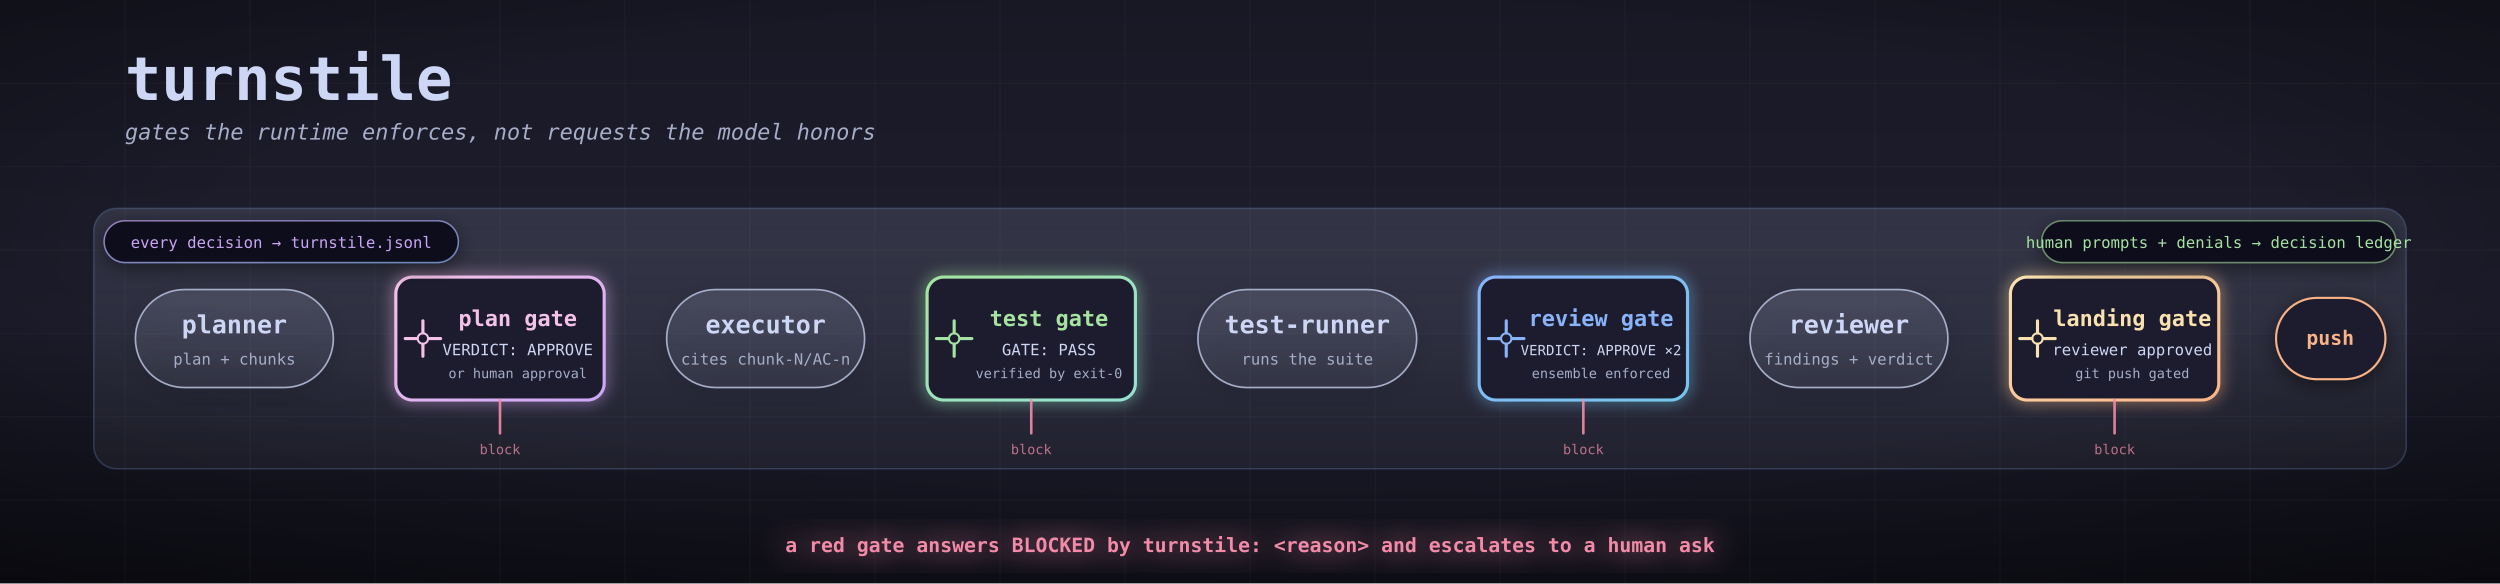
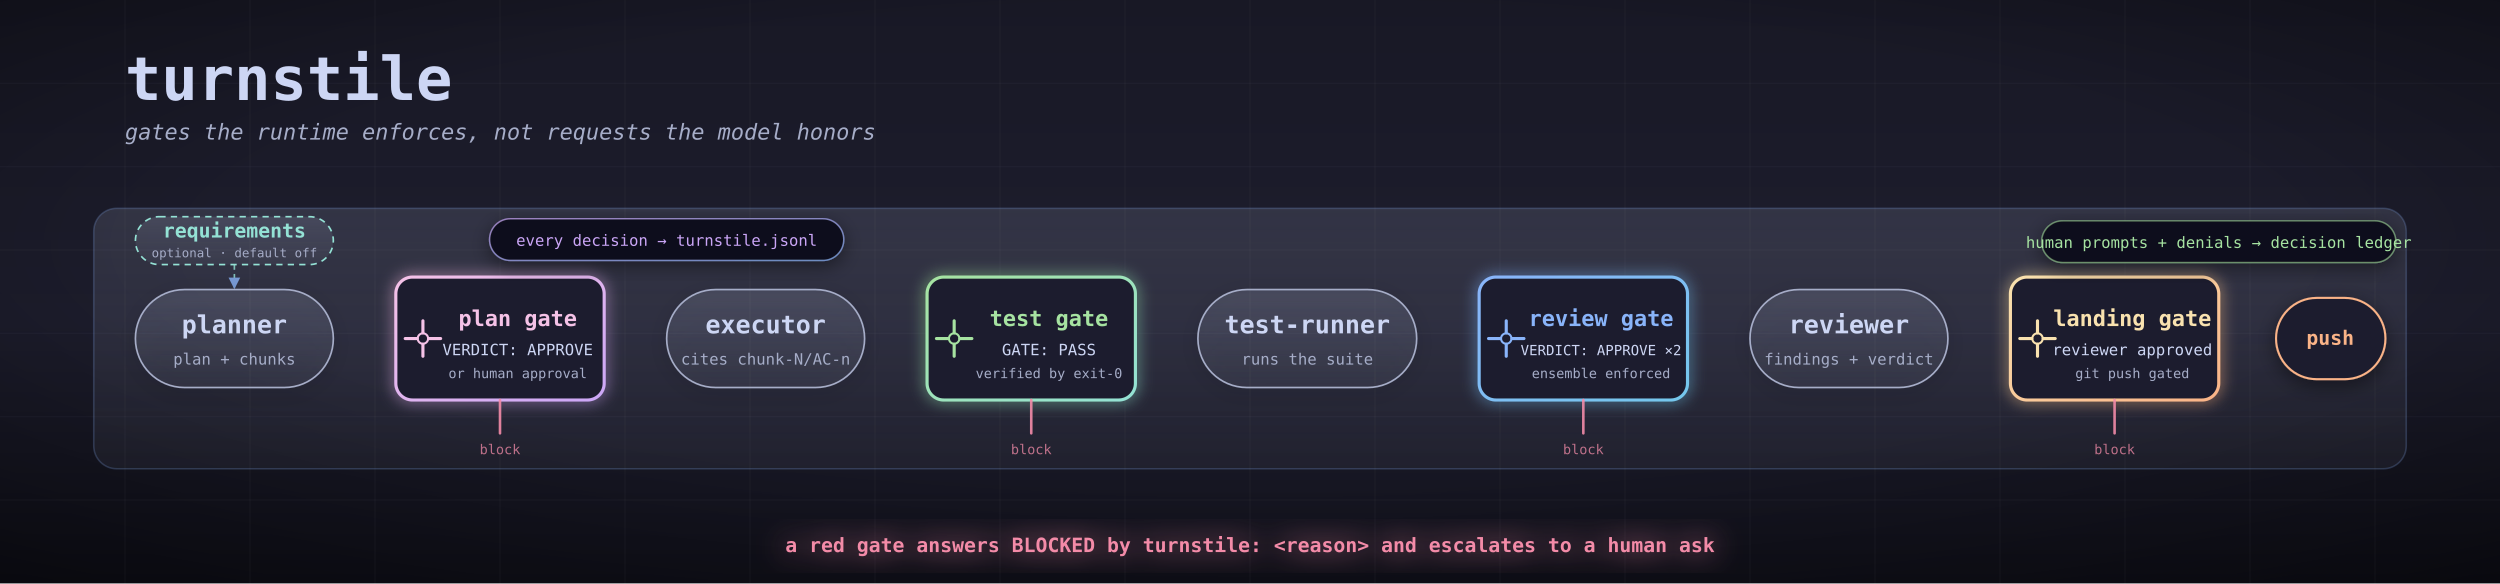
- <svg xmlns="http://www.w3.org/2000/svg" width="2400" height="560" viewBox="0 0 2400 560" role="img" aria-label="turnstile: the enforced pipeline — planner, plan-reviewer, executor, test-runner, reviewer with gates blocking every dispatch">
+ <svg xmlns="http://www.w3.org/2000/svg" width="2400" height="560" viewBox="0 0 2400 560" role="img" aria-label="turnstile: the enforced pipeline — requirements (optional, default off), planner, plan-reviewer, executor, test-runner, reviewer with gates blocking every dispatch">
  <defs>
    <linearGradient id="bg" x1="0" y1="0" x2="0" y2="1">
      <stop offset="0" stop-color="#181825" />
      <stop offset="0.55" stop-color="#1E1E2E" />
      <stop offset="1" stop-color="#11111B" />
    </linearGradient>
    <radialGradient id="vignette" cx="0.5" cy="0.42" r="0.75">
      <stop offset="0.55" stop-color="#000000" stop-opacity="0" />
      <stop offset="1" stop-color="#000000" stop-opacity="0.45" />
    </radialGradient>
    <linearGradient id="glass" x1="0" y1="0" x2="0" y2="1">
      <stop offset="0" stop-color="#CDD6F4" stop-opacity="0.13" />
      <stop offset="1" stop-color="#CDD6F4" stop-opacity="0.05" />
    </linearGradient>
    <linearGradient id="acc-plan" x1="0" y1="0" x2="1" y2="1">
      <stop offset="0" stop-color="#F5C2E7" />
      <stop offset="1" stop-color="#CBA6F7" />
    </linearGradient>
    <linearGradient id="acc-test" x1="0" y1="0" x2="1" y2="1">
      <stop offset="0" stop-color="#A6E3A1" />
      <stop offset="1" stop-color="#94E2D5" />
    </linearGradient>
    <linearGradient id="acc-review" x1="0" y1="0" x2="1" y2="1">
      <stop offset="0" stop-color="#89B4FA" />
      <stop offset="1" stop-color="#74C7EC" />
    </linearGradient>
    <linearGradient id="acc-push" x1="0" y1="0" x2="1" y2="1">
      <stop offset="0" stop-color="#F9E2AF" />
      <stop offset="1" stop-color="#FAB387" />
    </linearGradient>
    <linearGradient id="acc-journal" x1="0" y1="0" x2="1" y2="1">
      <stop offset="0" stop-color="#CBA6F7" />
      <stop offset="1" stop-color="#89B4FA" />
    </linearGradient>
    <linearGradient id="flow" x1="0" y1="0" x2="1" y2="0">
      <stop offset="0" stop-color="#89B4FA" />
      <stop offset="1" stop-color="#CBA6F7" />
    </linearGradient>
    <filter id="glow" x="-60%" y="-60%" width="220%" height="220%">
      <feGaussianBlur stdDeviation="7" result="b" />
      <feMerge>
        <feMergeNode in="b" />
        <feMergeNode in="SourceGraphic" />
      </feMerge>
    </filter>
    <filter id="softglow" x="-80%" y="-80%" width="260%" height="260%">
      <feGaussianBlur stdDeviation="14" result="b" />
      <feMerge>
        <feMergeNode in="b" />
        <feMergeNode in="SourceGraphic" />
      </feMerge>
    </filter>
    <filter id="cardshadow" x="-30%" y="-30%" width="160%" height="180%">
      <feDropShadow dx="0" dy="5" stdDeviation="9" flood-color="#000000" flood-opacity="0.45" />
    </filter>
    <style>
      @keyframes dashmove { to { stroke-dashoffset: -22; } }
      .flow { stroke-dasharray: 7 5; animation: dashmove 1.4s linear infinite; }
      @media (prefers-reduced-motion: reduce) { .flow { animation: none; } }
    </style>
    <marker id="arrow" viewBox="0 0 10 10" refX="8.5" refY="5" markerWidth="7" markerHeight="7" orient="auto-start-reverse">
      <path d="M 0 0 L 10 5 L 0 10 z" fill="#89B4FA" />
    </marker>
    <g id="turnstile-arm">
      <circle cx="0" cy="0" r="5" fill="none" stroke-width="2" />
      <line x1="0" y1="-5.5" x2="0" y2="-17" stroke-width="3" stroke-linecap="round" />
      <line x1="0" y1="5.5" x2="0" y2="17" stroke-width="3" stroke-linecap="round" />
      <line x1="-5.5" y1="0" x2="-17" y2="0" stroke-width="3" stroke-linecap="round" />
      <line x1="5.5" y1="0" x2="17" y2="0" stroke-width="3" stroke-linecap="round" />
    </g>
  </defs>
  <rect width="2400" height="560" fill="url(#bg)" />
  <rect width="2400" height="560" fill="url(#vignette)" />
  <g stroke="#CDD6F4" stroke-opacity="0.035" stroke-width="1">
    <path d="M0 80H2400M0 160H2400M0 240H2400M0 320H2400M0 400H2400M0 480H2400" />
    <path d="M120 0V640M240 0V640M360 0V640M480 0V640M600 0V640M720 0V640M840 0V640M960 0V640M1080 0V640M1200 0V640M1320 0V640M1440 0V640M1560 0V640M1680 0V640M1800 0V640M1920 0V640M2040 0V640M2160 0V640M2280 0V640" />
  </g>
  <text x="120" y="96" font-family="ui-monospace, SFMono-Regular, Menlo, monospace" font-size="58" font-weight="700" fill="#CDD6F4">turnstile</text>
  <text x="120" y="134" font-family="ui-monospace, SFMono-Regular, Menlo, monospace" font-size="21" font-style="italic" fill="#A6ADC8">gates the runtime enforces, not requests the model honors</text>
  <rect x="90" y="200" width="2220" height="250" rx="22" fill="url(#glass)" stroke="#89B4FA" stroke-opacity="0.22" stroke-width="1.5" />
  <path class="flow" d="M150 325 H2260" stroke="url(#flow)" stroke-width="2.5" fill="none" opacity="0.55" marker-end="url(#arrow)" />
+   <g>
+     <rect x="130" y="208" width="190" height="46" rx="23" fill="url(#glass)" stroke="#94E2D5" stroke-width="1.6" stroke-dasharray="6 5" />
+     <text x="225" y="228" text-anchor="middle" font-family="ui-monospace, SFMono-Regular, Menlo, monospace" font-size="19" font-weight="600" fill="#94E2D5">requirements</text>
+     <text x="225" y="247" text-anchor="middle" font-family="ui-monospace, SFMono-Regular, Menlo, monospace" font-size="12" fill="#A6ADC8">optional · default off</text>
+     <path d="M225 254 L 225 276" stroke="#94E2D5" stroke-width="1.6" stroke-dasharray="5 4" fill="none" marker-end="url(#arrow)" opacity="0.8" />
+   </g>
  <g filter="url(#cardshadow)">
    <rect x="130" y="278" width="190" height="94" rx="47" fill="url(#glass)" stroke="#A6ADC8" stroke-width="1.6" />
  </g>
  <text x="225" y="320" text-anchor="middle" font-family="ui-monospace, SFMono-Regular, Menlo, monospace" font-size="24" font-weight="600" fill="#CDD6F4">planner</text>
  <text x="225" y="350" text-anchor="middle" font-family="ui-monospace, SFMono-Regular, Menlo, monospace" font-size="15" fill="#A6ADC8">plan + chunks</text>
  <g filter="url(#glow)">
    <rect x="380" y="266" width="200" height="118" rx="16" fill="#1E1E2E" stroke="url(#acc-plan)" stroke-width="3" />
  </g>
  <use href="#turnstile-arm" transform="translate(406 325)" stroke="#F5C2E7" />
  <text x="497" y="313" text-anchor="middle" font-family="ui-monospace, SFMono-Regular, Menlo, monospace" font-size="21" font-weight="700" fill="#F5C2E7">plan gate</text>
  <text x="497" y="341" text-anchor="middle" font-family="ui-monospace, SFMono-Regular, Menlo, monospace" font-size="15" fill="#CDD6F4">VERDICT: APPROVE</text>
  <text x="497" y="363" text-anchor="middle" font-family="ui-monospace, SFMono-Regular, Menlo, monospace" font-size="13" fill="#A6ADC8">or human approval</text>
  <g filter="url(#cardshadow)">
    <rect x="640" y="278" width="190" height="94" rx="47" fill="url(#glass)" stroke="#A6ADC8" stroke-width="1.6" />
  </g>
  <text x="735" y="320" text-anchor="middle" font-family="ui-monospace, SFMono-Regular, Menlo, monospace" font-size="24" font-weight="600" fill="#CDD6F4">executor</text>
  <text x="735" y="350" text-anchor="middle" font-family="ui-monospace, SFMono-Regular, Menlo, monospace" font-size="15" fill="#A6ADC8">cites chunk-N/AC-n</text>
  <g filter="url(#glow)">
    <rect x="890" y="266" width="200" height="118" rx="16" fill="#1E1E2E" stroke="url(#acc-test)" stroke-width="3" />
  </g>
  <use href="#turnstile-arm" transform="translate(916 325)" stroke="#A6E3A1" />
  <text x="1007" y="313" text-anchor="middle" font-family="ui-monospace, SFMono-Regular, Menlo, monospace" font-size="21" font-weight="700" fill="#A6E3A1">test gate</text>
  <text x="1007" y="341" text-anchor="middle" font-family="ui-monospace, SFMono-Regular, Menlo, monospace" font-size="15" fill="#CDD6F4">GATE: PASS</text>
  <text x="1007" y="363" text-anchor="middle" font-family="ui-monospace, SFMono-Regular, Menlo, monospace" font-size="13" fill="#A6ADC8">verified by exit-0</text>
  <g filter="url(#cardshadow)">
    <rect x="1150" y="278" width="210" height="94" rx="47" fill="url(#glass)" stroke="#A6ADC8" stroke-width="1.6" />
  </g>
  <text x="1255" y="320" text-anchor="middle" font-family="ui-monospace, SFMono-Regular, Menlo, monospace" font-size="24" font-weight="600" fill="#CDD6F4">test-runner</text>
  <text x="1255" y="350" text-anchor="middle" font-family="ui-monospace, SFMono-Regular, Menlo, monospace" font-size="15" fill="#A6ADC8">runs the suite</text>
  <g filter="url(#glow)">
    <rect x="1420" y="266" width="200" height="118" rx="16" fill="#1E1E2E" stroke="url(#acc-review)" stroke-width="3" />
  </g>
  <use href="#turnstile-arm" transform="translate(1446 325)" stroke="#89B4FA" />
  <text x="1537" y="313" text-anchor="middle" font-family="ui-monospace, SFMono-Regular, Menlo, monospace" font-size="21" font-weight="700" fill="#89B4FA">review gate</text>
  <text x="1537" y="341" text-anchor="middle" font-family="ui-monospace, SFMono-Regular, Menlo, monospace" font-size="13.5" fill="#CDD6F4">VERDICT: APPROVE ×2</text>
  <text x="1537" y="363" text-anchor="middle" font-family="ui-monospace, SFMono-Regular, Menlo, monospace" font-size="13" fill="#A6ADC8">ensemble enforced</text>
  <g filter="url(#cardshadow)">
    <rect x="1680" y="278" width="190" height="94" rx="47" fill="url(#glass)" stroke="#A6ADC8" stroke-width="1.6" />
  </g>
  <text x="1775" y="320" text-anchor="middle" font-family="ui-monospace, SFMono-Regular, Menlo, monospace" font-size="24" font-weight="600" fill="#CDD6F4">reviewer</text>
  <text x="1775" y="350" text-anchor="middle" font-family="ui-monospace, SFMono-Regular, Menlo, monospace" font-size="15" fill="#A6ADC8">findings + verdict</text>
  <g filter="url(#glow)">
    <rect x="1930" y="266" width="200" height="118" rx="16" fill="#1E1E2E" stroke="url(#acc-push)" stroke-width="3" />
  </g>
  <use href="#turnstile-arm" transform="translate(1956 325)" stroke="#F9E2AF" />
  <text x="2047" y="313" text-anchor="middle" font-family="ui-monospace, SFMono-Regular, Menlo, monospace" font-size="21" font-weight="700" fill="#F9E2AF">landing gate</text>
  <text x="2047" y="341" text-anchor="middle" font-family="ui-monospace, SFMono-Regular, Menlo, monospace" font-size="15" fill="#CDD6F4">reviewer approved</text>
  <text x="2047" y="363" text-anchor="middle" font-family="ui-monospace, SFMono-Regular, Menlo, monospace" font-size="13" fill="#A6ADC8">git push gated</text>
  <g stroke="#F38BA8" stroke-width="2.5" stroke-linecap="round" fill="none">
    <path d="M480 384 L 480 416" opacity="0.9" />
    <path d="M990 384 L 990 416" opacity="0.9" />
    <path d="M1520 384 L 1520 416" opacity="0.9" />
    <path d="M2030 384 L 2030 416" opacity="0.9" />
  </g>
  <g font-family="ui-monospace, SFMono-Regular, Menlo, monospace" font-size="13" fill="#F38BA8" opacity="0.75">
    <text x="480" y="436" text-anchor="middle">block</text>
    <text x="990" y="436" text-anchor="middle">block</text>
    <text x="1520" y="436" text-anchor="middle">block</text>
    <text x="2030" y="436" text-anchor="middle">block</text>
  </g>
  <g filter="url(#cardshadow)">
    <rect x="2185" y="286" width="105" height="78" rx="39" fill="#1E1E2E" stroke="#FAB387" stroke-width="2" />
  </g>
  <text x="2237" y="331" text-anchor="middle" font-family="ui-monospace, SFMono-Regular, Menlo, monospace" font-size="19" font-weight="700" fill="#FAB387">push</text>
  <g>
    <path d="M480 384 L 480 430" stroke="#F38BA8" stroke-width="0" />
    <text x="1200" y="530" text-anchor="middle" font-family="ui-monospace, SFMono-Regular, Menlo, monospace" font-size="19" font-weight="700" fill="#F38BA8" filter="url(#softglow)">a red gate answers BLOCKED by turnstile: &lt;reason&gt; and escalates to a human ask</text>
  </g>
  <g filter="url(#cardshadow)">
-     <rect x="100" y="212" width="340" height="40" rx="20" fill="#11111B" stroke="url(#acc-journal)" stroke-opacity="0.7" stroke-width="1.4" />
+     <rect x="470" y="210" width="340" height="40" rx="20" fill="#11111B" stroke="url(#acc-journal)" stroke-opacity="0.7" stroke-width="1.4" />
  </g>
-   <text x="270" y="238" text-anchor="middle" font-family="ui-monospace, SFMono-Regular, Menlo, monospace" font-size="15" fill="#CBA6F7">every decision → turnstile.jsonl</text>
+   <text x="640" y="236" text-anchor="middle" font-family="ui-monospace, SFMono-Regular, Menlo, monospace" font-size="15" fill="#CBA6F7">every decision → turnstile.jsonl</text>
  <g filter="url(#cardshadow)">
    <rect x="1960" y="212" width="340" height="40" rx="20" fill="#11111B" stroke="#A6E3A1" stroke-opacity="0.55" stroke-width="1.4" />
  </g>
  <text x="2130" y="238" text-anchor="middle" font-family="ui-monospace, SFMono-Regular, Menlo, monospace" font-size="15" fill="#A6E3A1">human prompts + denials → decision ledger</text>
</svg>
